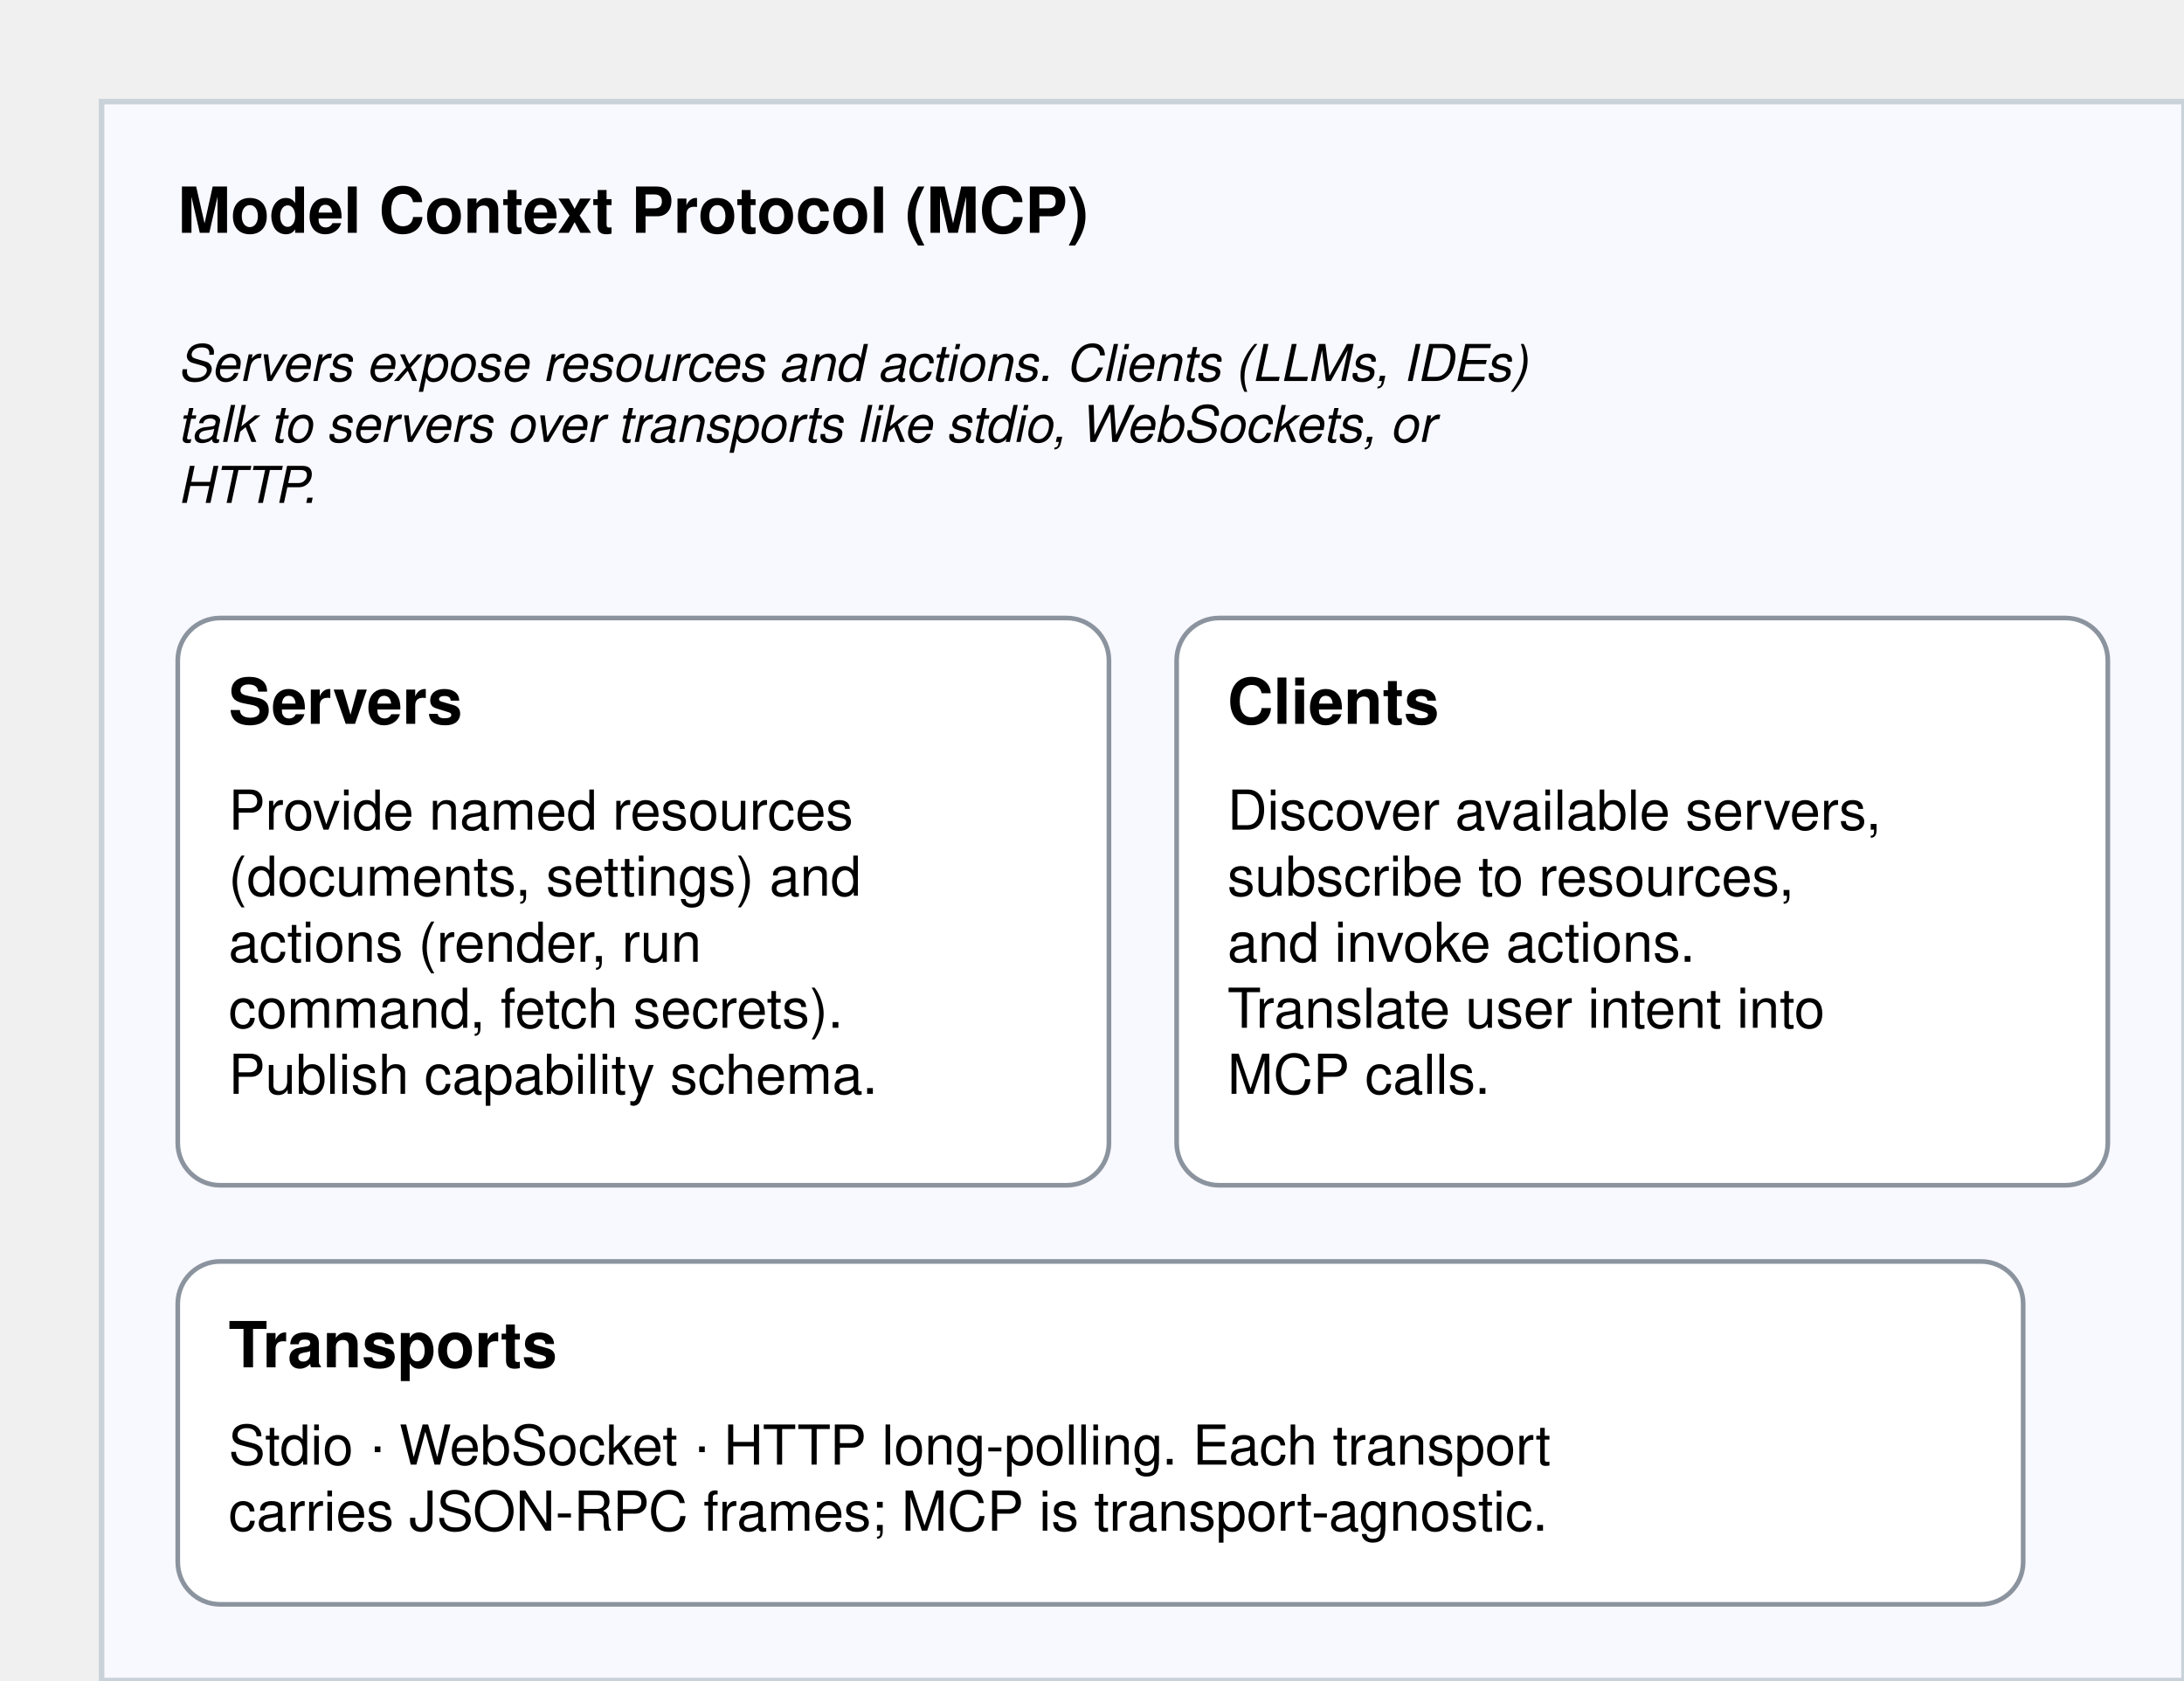
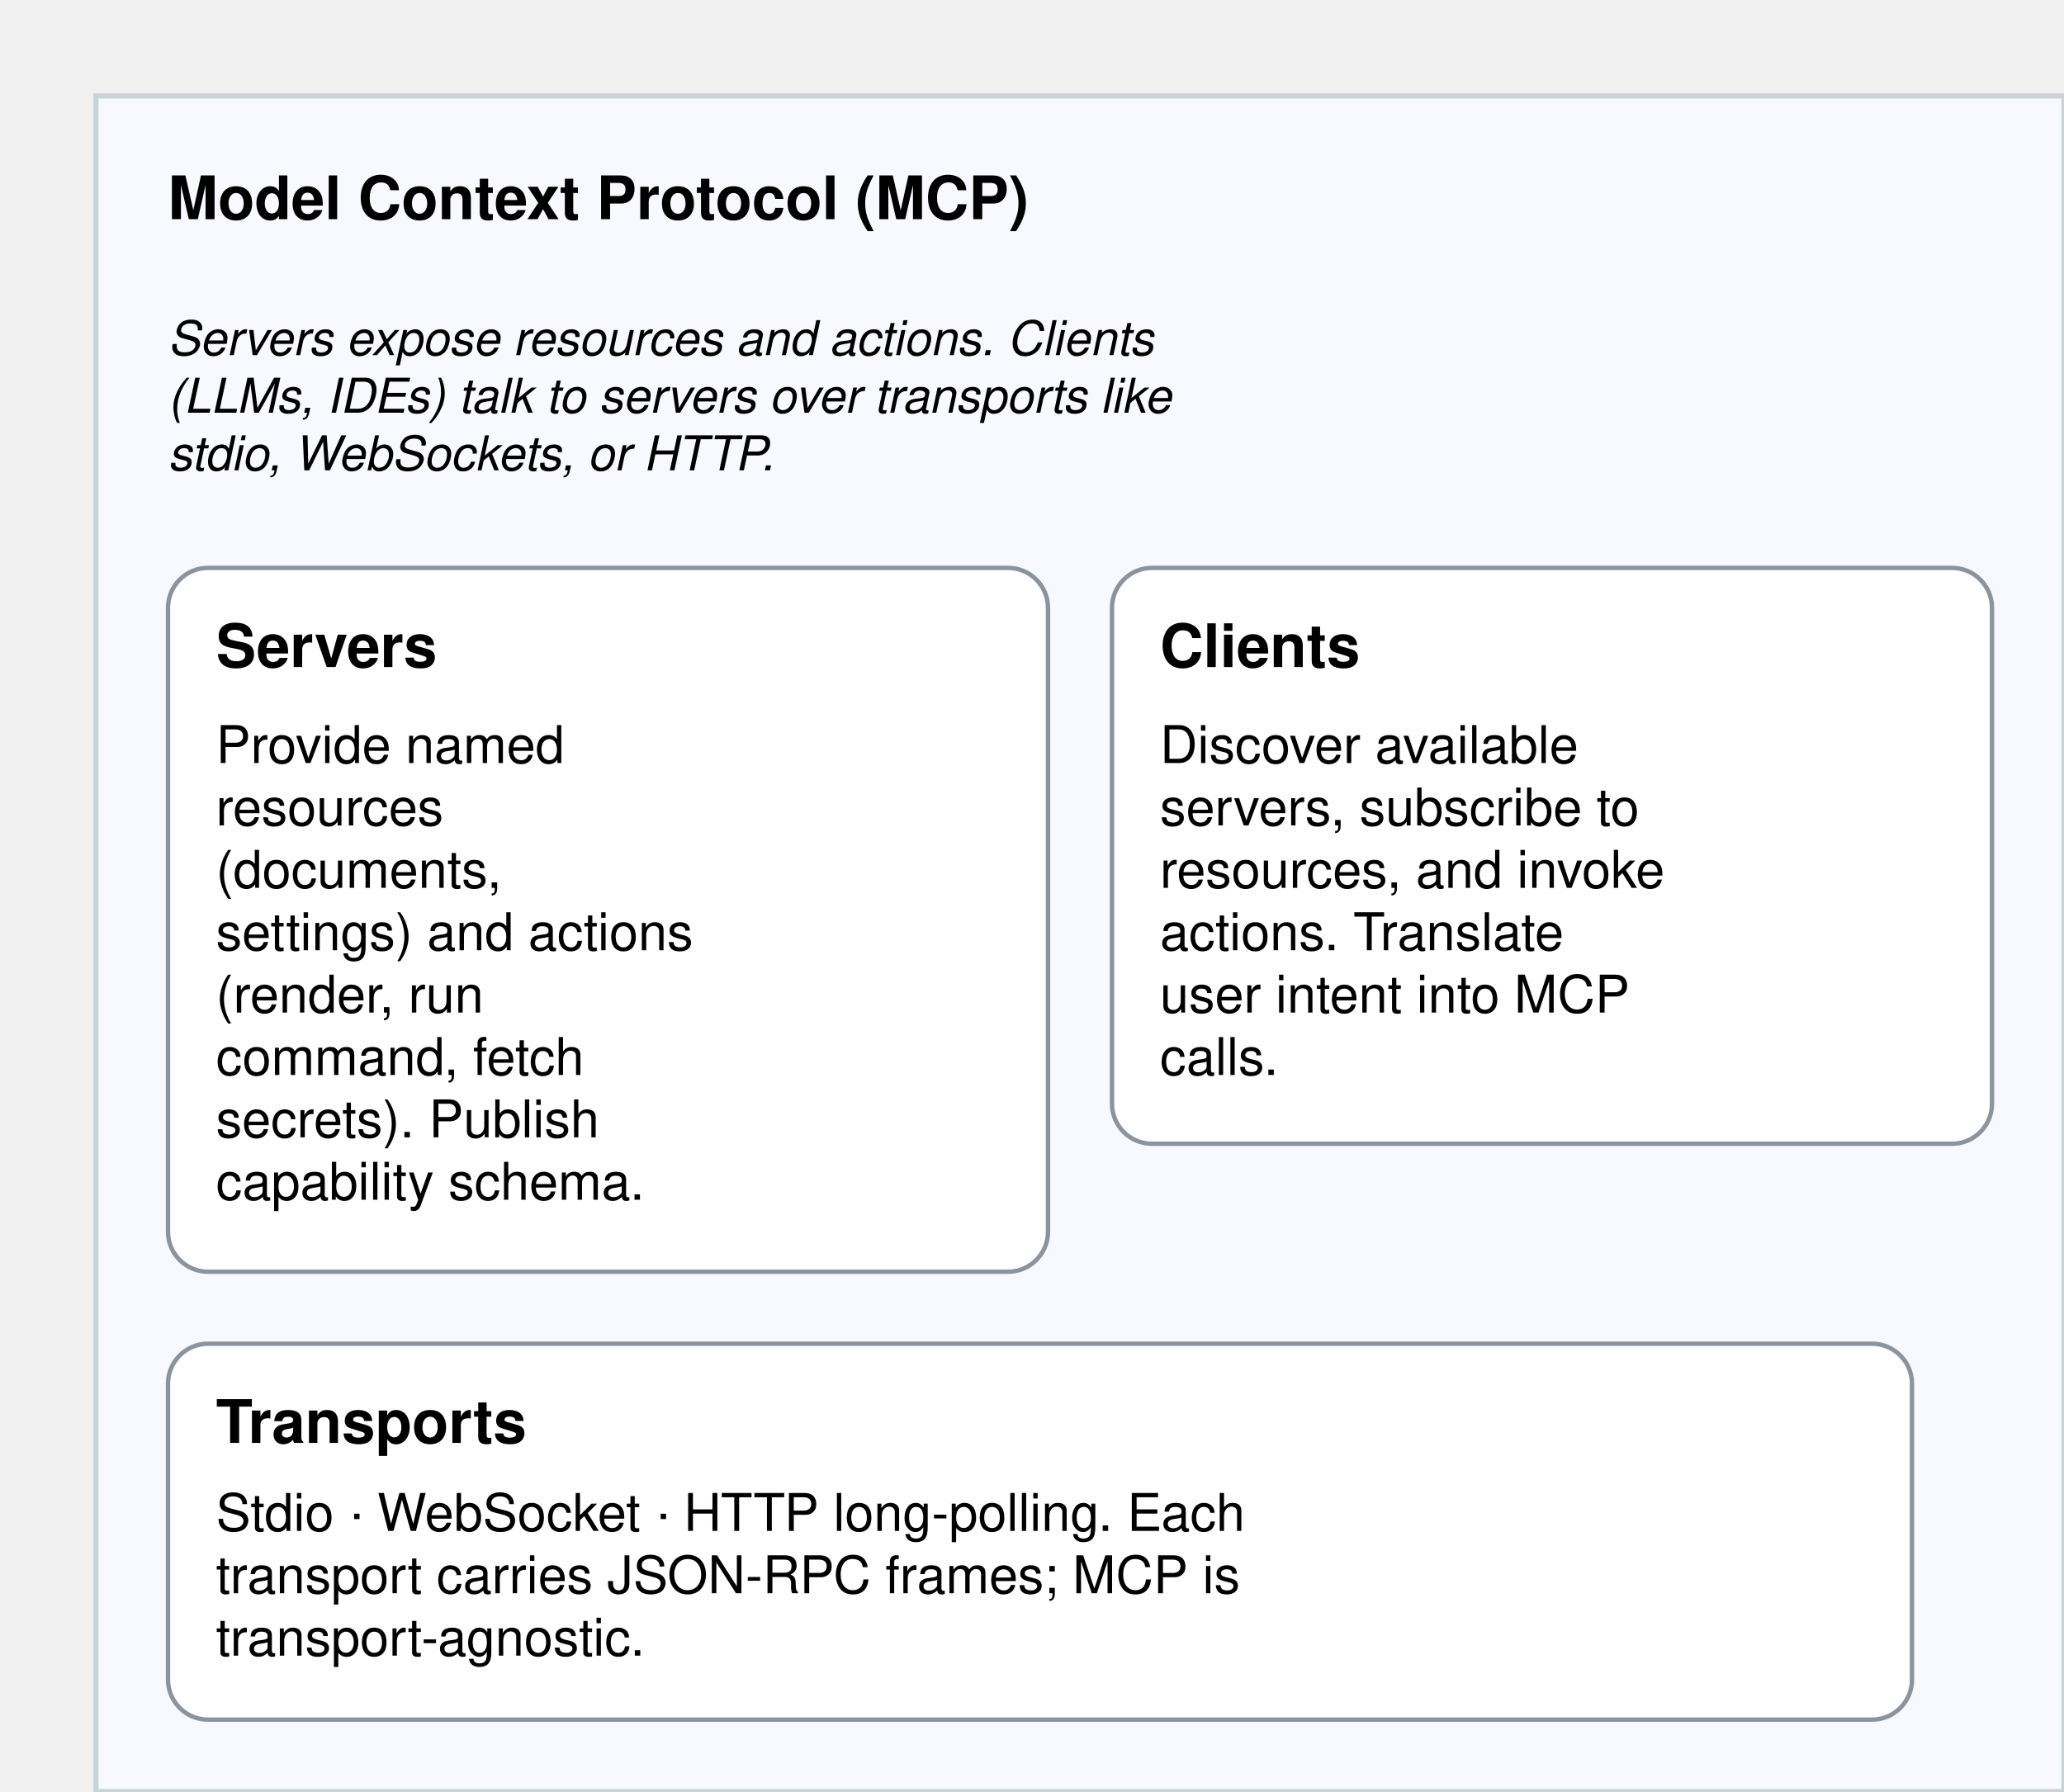
- <svg xmlns="http://www.w3.org/2000/svg" viewBox="0 0 516 397" width="516" height="397">
+ <svg xmlns="http://www.w3.org/2000/svg" viewBox="0 0 516 448" width="516" height="448">
  <style>
    .board { fill: #f8f8ff; stroke: #c9d1d9; stroke-width: 1.3; }
    .card { fill: white; stroke: #8b949e; stroke-width: 1.1; rx: 10; ry: 10; }
    .title { font-size: 15; font-weight: 600; }
    .body { font-size: 13; }
    .label { font-size: 12; font-style: italic; }
  </style>
  <g transform="translate(24, 24)">
-     <rect x="0" y="0" width="492" height="373" class="board" />
+     <rect x="0" y="0" width="492" height="424" class="board" />
    <g transform="translate(18, 18)">
-       <text class="title" font-family="Helvetica" y="13">Model Context Protocol (MCP)</text>
+       <text class="title" font-family="Helvetica" y="12.8">Model Context Protocol (MCP)</text>
    </g>
-     <g transform="translate(18, 53)">
-       <text class="label" font-family="Helvetica" y="13">
-         <tspan x="0" dy="0">Servers expose resources and actions. Clients (LLMs, IDEs)</tspan>
-         <tspan x="0" dy="1.2em">talk to servers over transports like stdio, WebSockets, or</tspan>
-         <tspan x="0" dy="1.2em">HTTP.</tspan>
+     <g transform="translate(18, 52)">
+       <text class="label" font-family="Helvetica" y="12.8">
+         <tspan x="0" dy="0">Servers expose resources and actions. Clients</tspan>
+         <tspan x="0" dy="1.2em">(LLMs, IDEs) talk to servers over transports like</tspan>
+         <tspan x="0" dy="1.2em">stdio, WebSockets, or HTTP.</tspan>
      </text>
    </g>
-     <g transform="translate(18, 122)">
+     <g transform="translate(18, 118)">
      <g transform="translate(0, 0)">
        <g transform="translate(0, 0)">
          <g transform="translate(0, 0)">
-             <rect x="0" y="0" width="220" height="134" class="card" />
+             <rect x="0" y="0" width="220" height="176" class="card" />
            <g transform="translate(12, 12)">
-               <text class="title" font-family="Helvetica" y="13">Servers</text>
+               <text class="title" font-family="Helvetica" y="12.8">Servers</text>
            </g>
-             <g transform="translate(12, 37)">
-               <text class="body" font-family="Helvetica" y="13">
-                 <tspan x="0" dy="0">Provide named resources</tspan>
-                 <tspan x="0" dy="1.2em">(documents, settings) and</tspan>
-                 <tspan x="0" dy="1.2em">actions (render, run</tspan>
-                 <tspan x="0" dy="1.2em">command, fetch secrets).</tspan>
-                 <tspan x="0" dy="1.2em">Publish capability schema.</tspan>
+             <g transform="translate(12, 36)">
+               <text class="body" font-family="Helvetica" y="12.8">
+                 <tspan x="0" dy="0">Provide named</tspan>
+                 <tspan x="0" dy="1.2em">resources</tspan>
+                 <tspan x="0" dy="1.2em">(documents,</tspan>
+                 <tspan x="0" dy="1.2em">settings) and actions</tspan>
+                 <tspan x="0" dy="1.2em">(render, run</tspan>
+                 <tspan x="0" dy="1.2em">command, fetch</tspan>
+                 <tspan x="0" dy="1.2em">secrets). Publish</tspan>
+                 <tspan x="0" dy="1.2em">capability schema.</tspan>
              </text>
            </g>
          </g>
        </g>
        <g transform="translate(236, 0)">
          <g transform="translate(0, 0)">
-             <rect x="0" y="0" width="220" height="134" class="card" />
+             <rect x="0" y="0" width="220" height="144" class="card" />
            <g transform="translate(12, 12)">
-               <text class="title" font-family="Helvetica" y="13">Clients</text>
+               <text class="title" font-family="Helvetica" y="12.8">Clients</text>
            </g>
-             <g transform="translate(12, 37)">
-               <text class="body" font-family="Helvetica" y="13">
-                 <tspan x="0" dy="0">Discover available servers,</tspan>
-                 <tspan x="0" dy="1.2em">subscribe to resources,</tspan>
-                 <tspan x="0" dy="1.2em">and invoke actions.</tspan>
-                 <tspan x="0" dy="1.2em">Translate user intent into</tspan>
-                 <tspan x="0" dy="1.2em">MCP calls.</tspan>
+             <g transform="translate(12, 36)">
+               <text class="body" font-family="Helvetica" y="12.8">
+                 <tspan x="0" dy="0">Discover available</tspan>
+                 <tspan x="0" dy="1.2em">servers, subscribe to</tspan>
+                 <tspan x="0" dy="1.2em">resources, and invoke</tspan>
+                 <tspan x="0" dy="1.2em">actions. Translate</tspan>
+                 <tspan x="0" dy="1.2em">user intent into MCP</tspan>
+                 <tspan x="0" dy="1.2em">calls.</tspan>
              </text>
            </g>
          </g>
        </g>
      </g>
    </g>
-     <g transform="translate(18, 274)">
+     <g transform="translate(18, 312)">
      <g transform="translate(0, 0)">
-         <rect x="0" y="0" width="436" height="81" class="card" />
+         <rect x="0" y="0" width="436" height="94" class="card" />
        <g transform="translate(12, 12)">
-           <text class="title" font-family="Helvetica" y="13">Transports</text>
+           <text class="title" font-family="Helvetica" y="12.8">Transports</text>
        </g>
-         <g transform="translate(12, 35)">
-           <text class="body" font-family="Helvetica" y="13">
-             <tspan x="0" dy="0">Stdio · WebSocket · HTTP long-polling. Each transport</tspan>
-             <tspan x="0" dy="1.2em">carries JSON-RPC frames; MCP is transport-agnostic.</tspan>
+         <g transform="translate(12, 34)">
+           <text class="body" font-family="Helvetica" y="12.8">
+             <tspan x="0" dy="0">Stdio · WebSocket · HTTP long-polling. Each</tspan>
+             <tspan x="0" dy="1.2em">transport carries JSON-RPC frames; MCP is</tspan>
+             <tspan x="0" dy="1.2em">transport-agnostic.</tspan>
          </text>
        </g>
      </g>
    </g>
  </g>
</svg>
